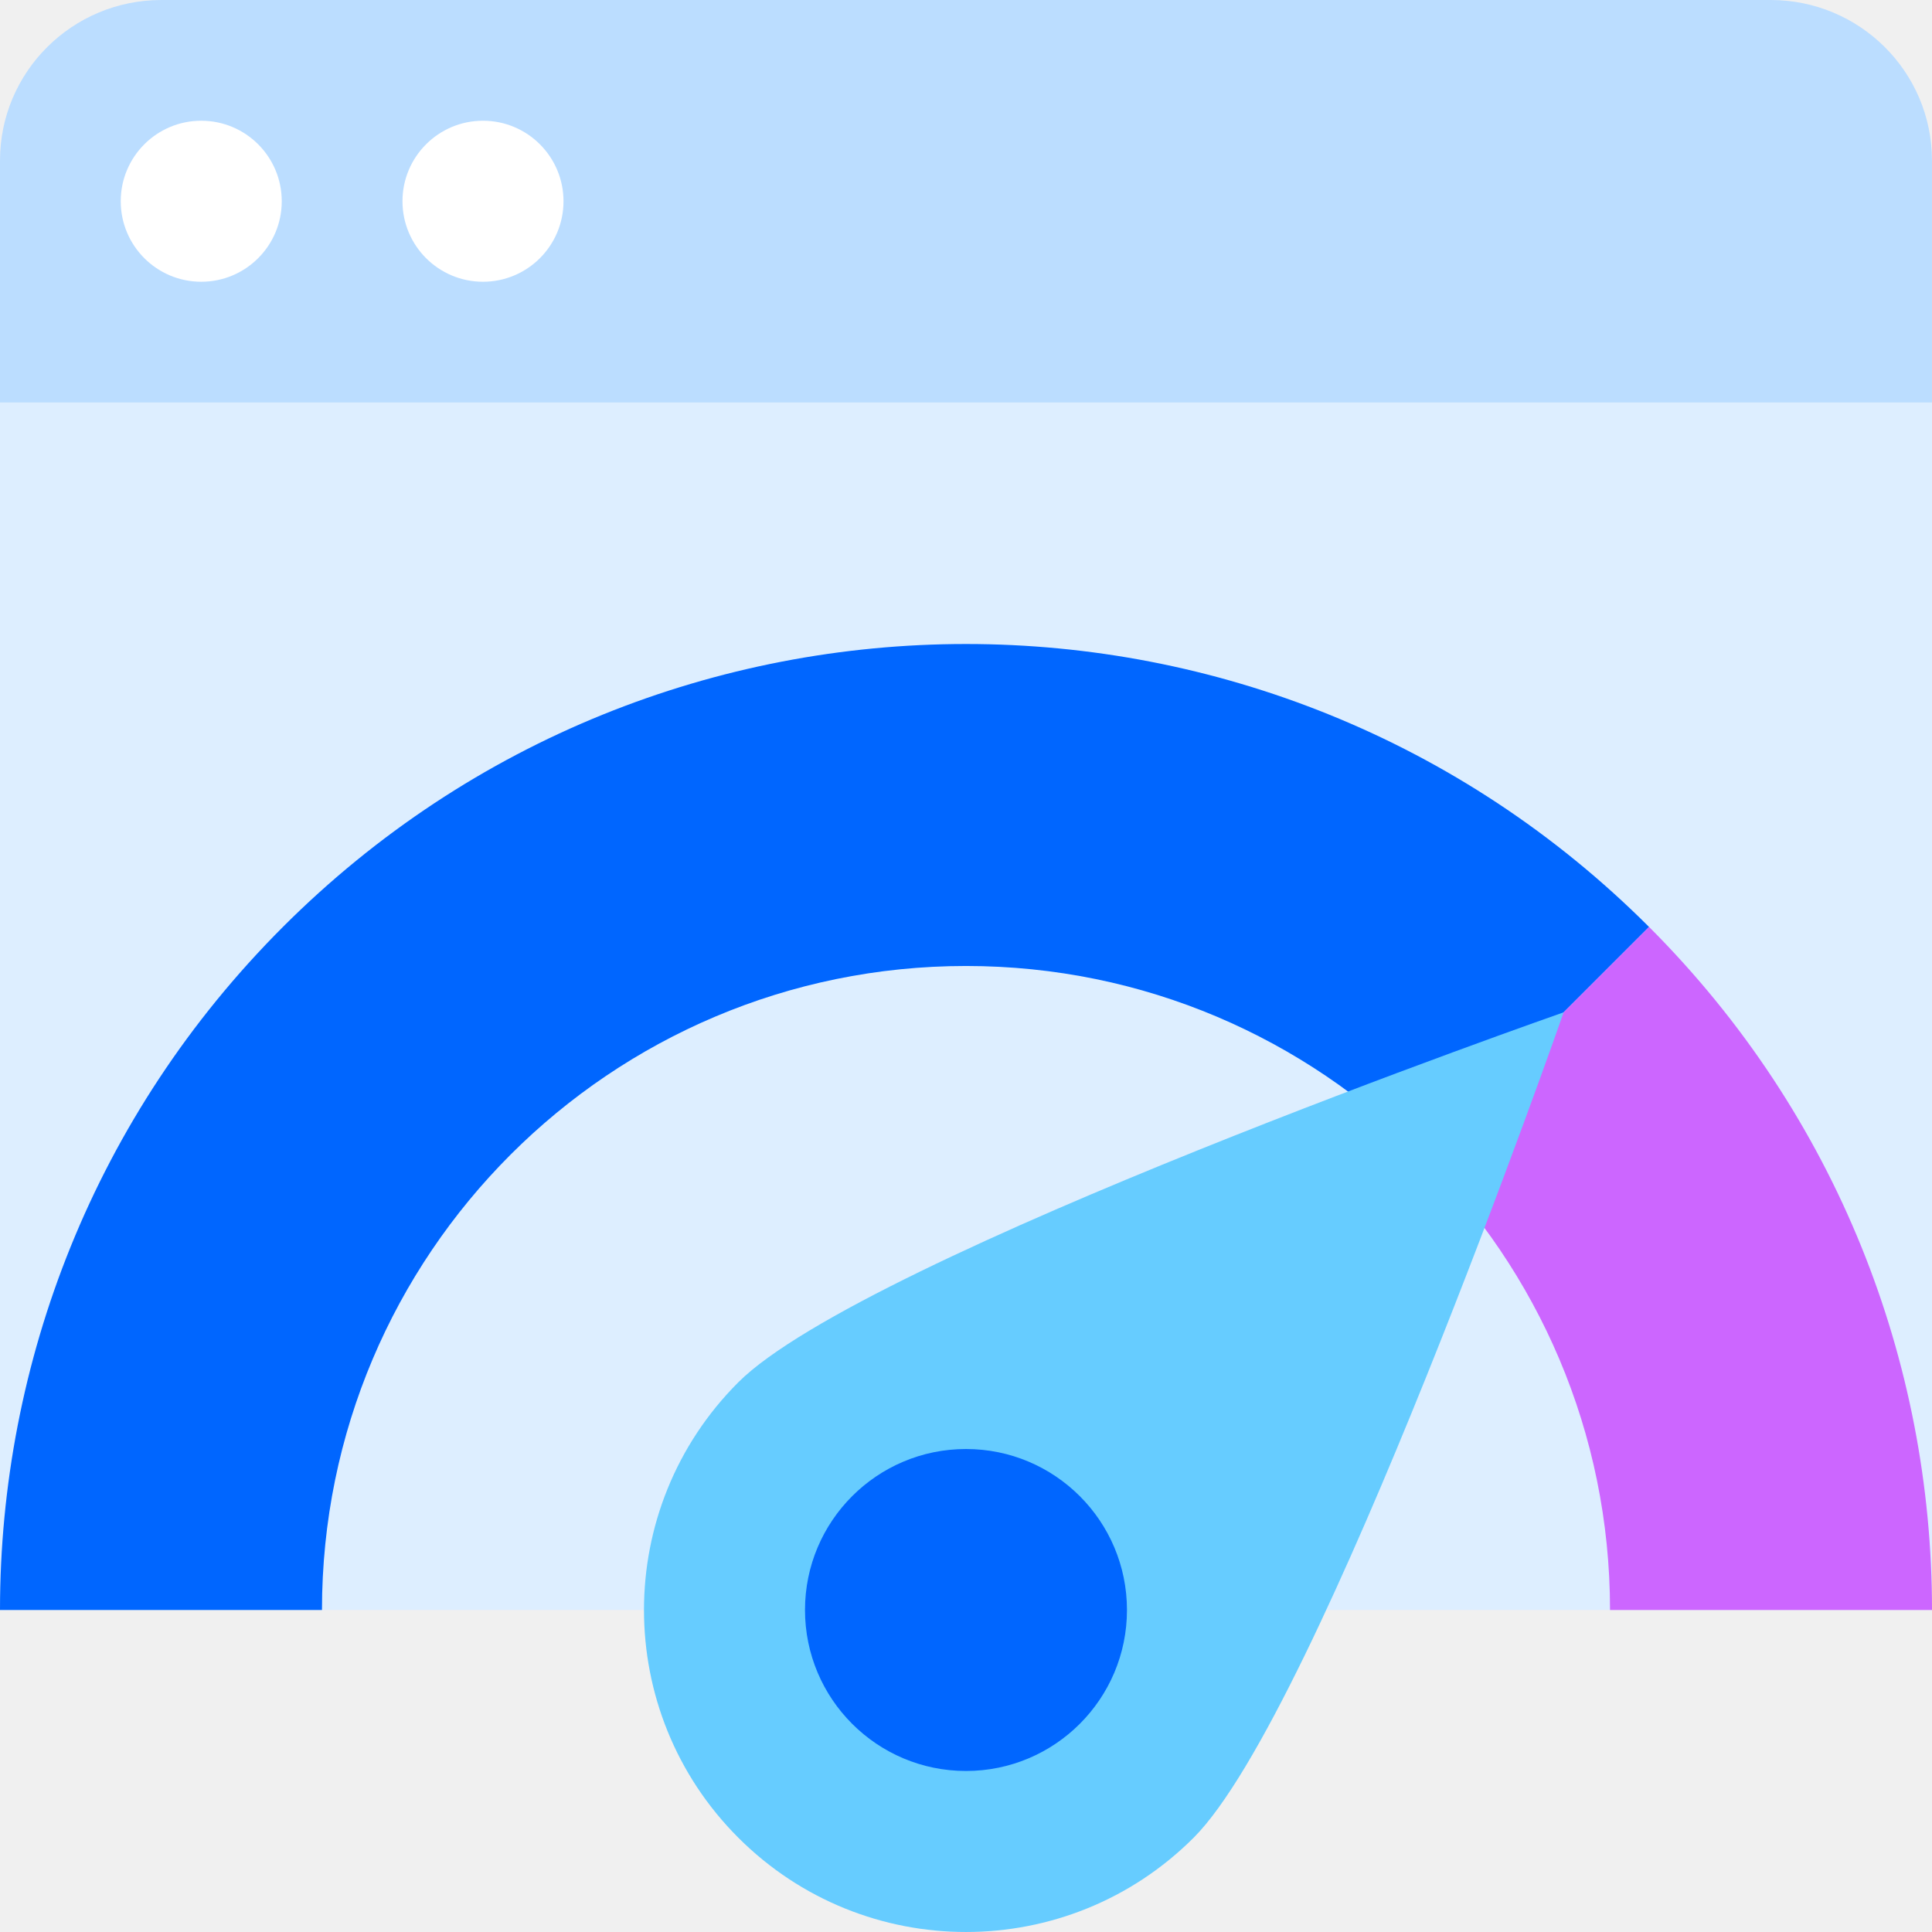
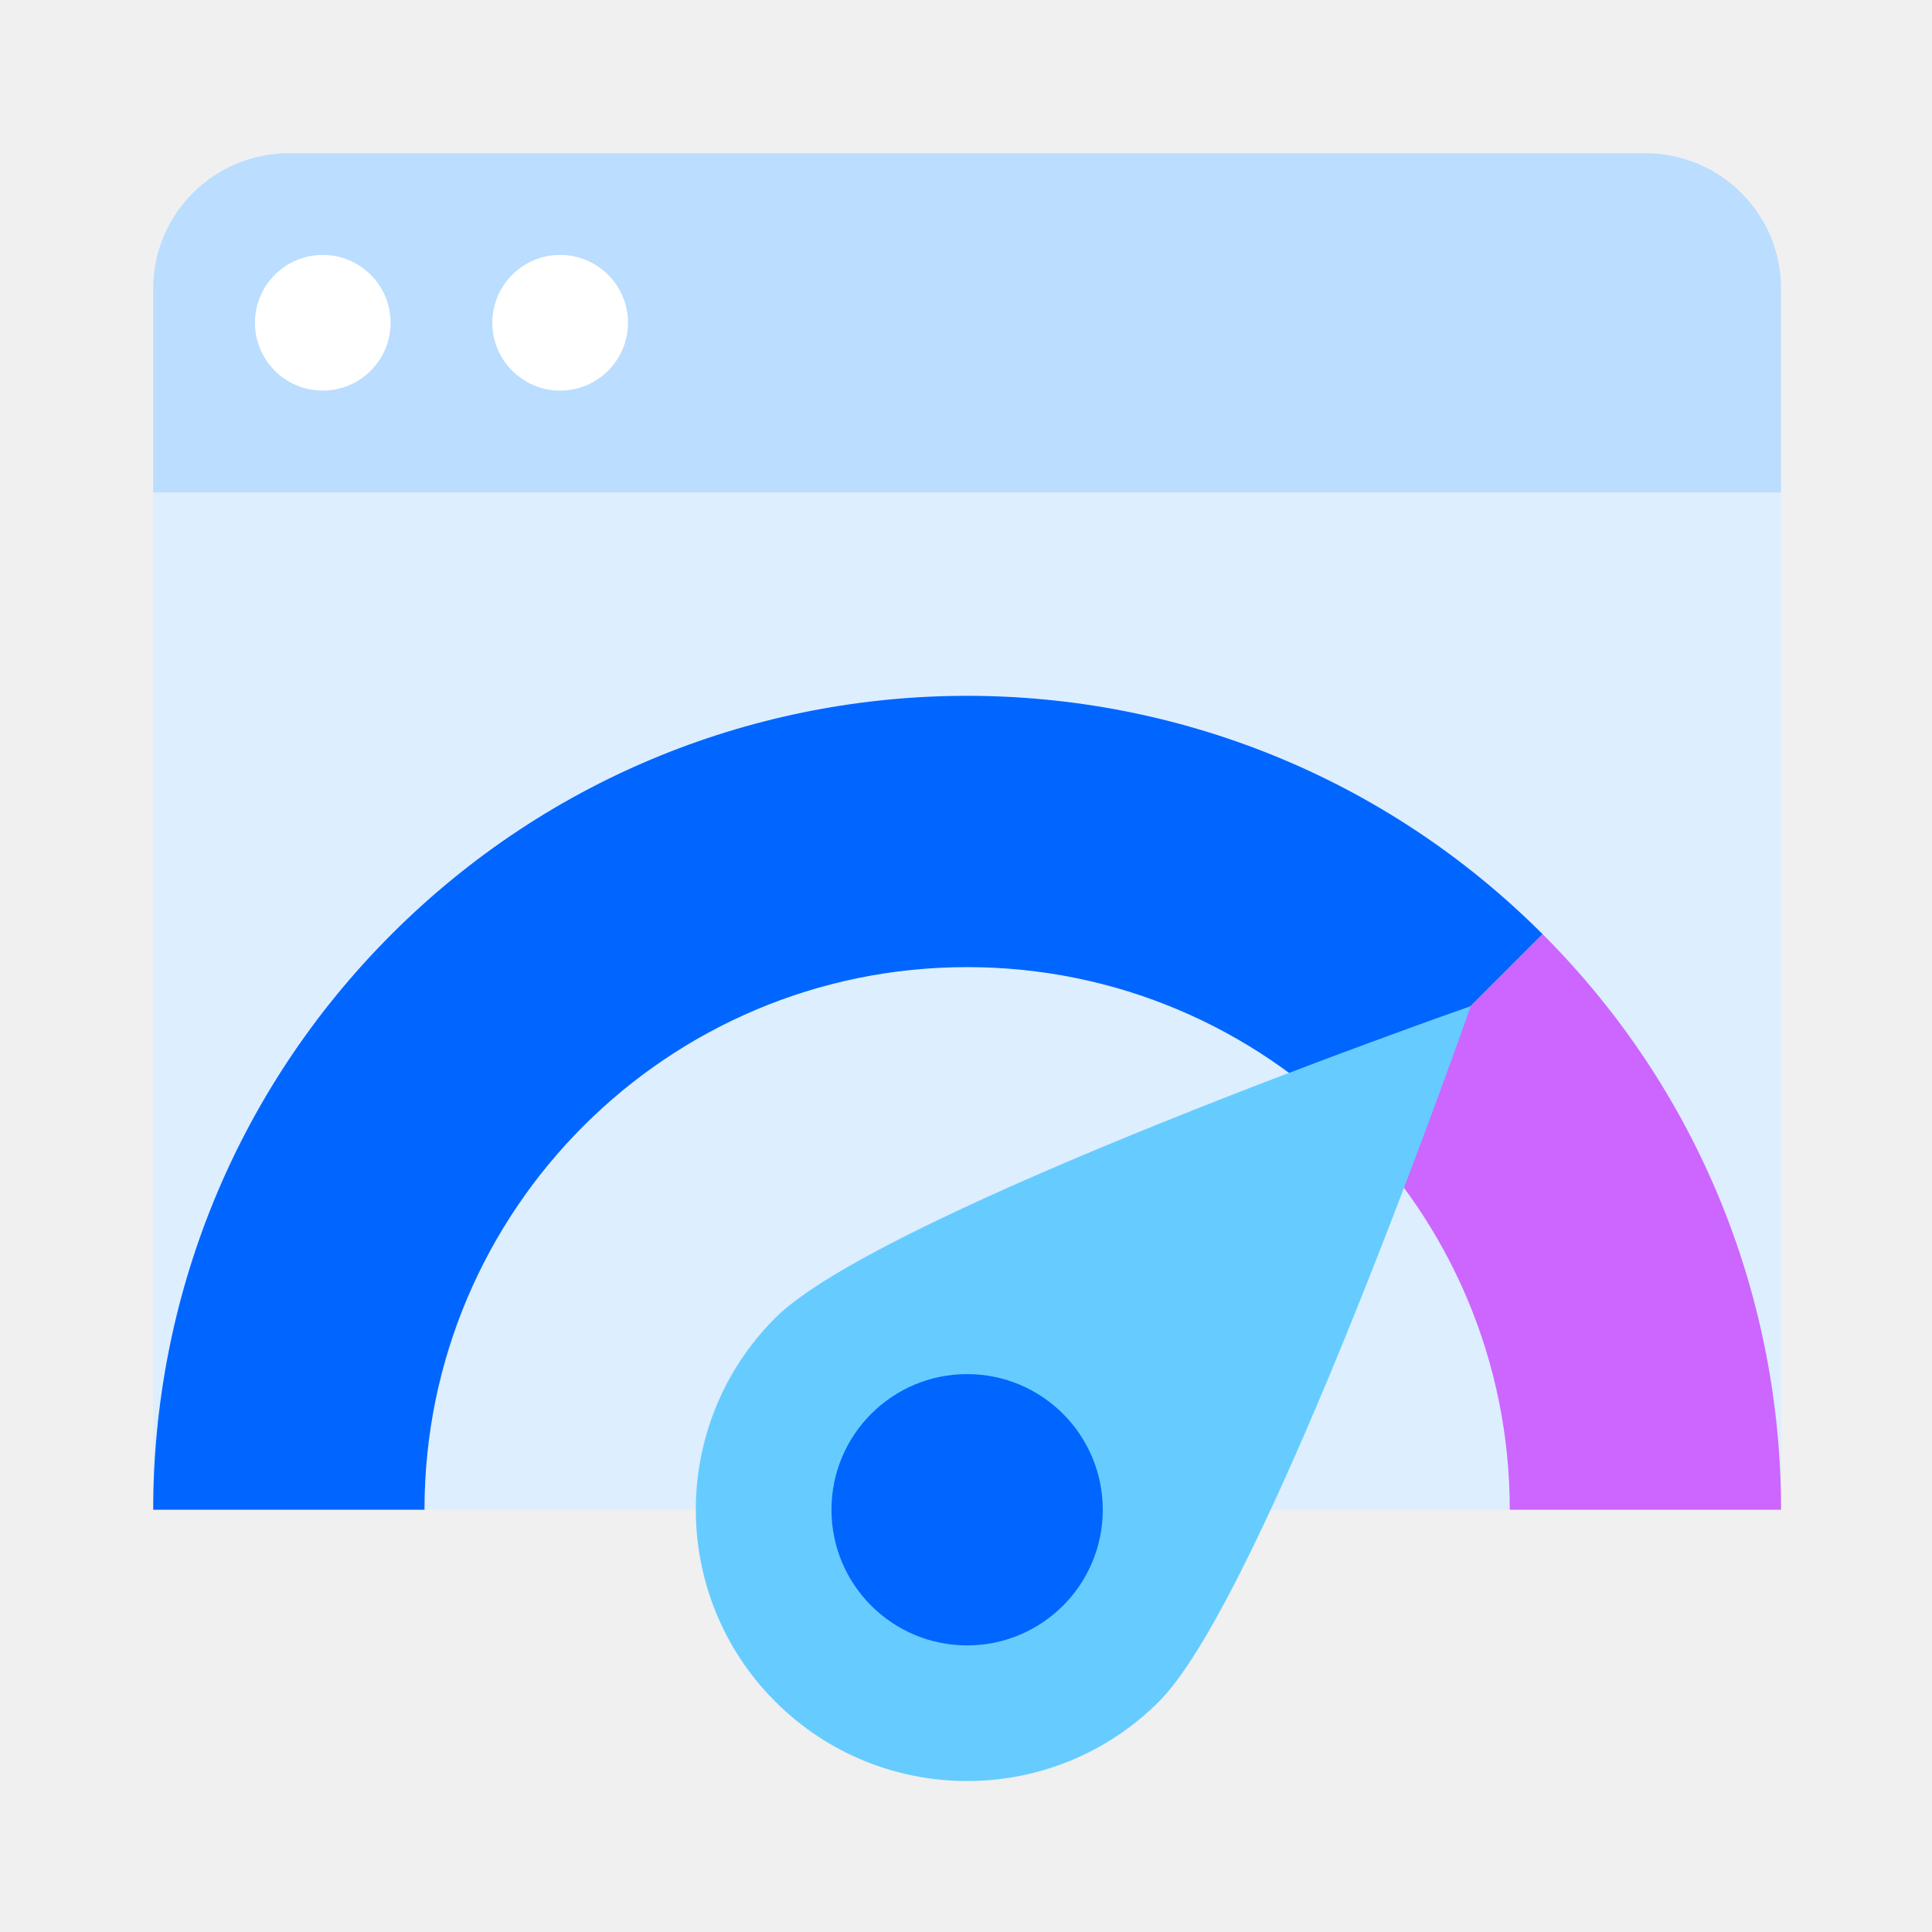
- <svg xmlns="http://www.w3.org/2000/svg" id="Layer_2" data-name="Layer 2" viewBox="0 0 577.85 577.85">
-   <defs>
-     <style>
-       .cls-1 {
-         fill: #6cf;
-       }
- 
-       .cls-1, .cls-2, .cls-3, .cls-4, .cls-5, .cls-6 {
-         fill-rule: evenodd;
-         stroke-width: 0px;
-       }
- 
-       .cls-2 {
-         fill: #06f;
-       }
- 
-       .cls-3 {
-         fill: #bdf;
-       }
- 
-       .cls-4 {
-         fill: #c6f;
-       }
- 
-       .cls-5 {
-         fill: #def;
-       }
- 
-       .cls-6 {
-         fill: #fff;
-       }
-     </style>
-   </defs>
-   <g id="Layer_1-2" data-name="Layer 1">
-     <g>
-       <path class="cls-5" d="M0,120.39h577.85v361.15H0V120.39Z" />
-       <path class="cls-3" d="M577.85,120.39H0V48.03C0,21.51,21.6,0,48.27,0h481.3c26.66,0,48.27,21.48,48.27,48.03v72.35Z" />
-       <path class="cls-6" d="M144.46,84.27c-13.3,0-24.08-10.78-24.08-24.08s10.78-24.08,24.08-24.08,24.08,10.78,24.08,24.08-10.78,24.08-24.08,24.08ZM60.19,84.27c-13.3,0-24.08-10.78-24.08-24.08s10.78-24.08,24.08-24.08,24.08,10.78,24.08,24.08-10.78,24.08-24.08,24.08Z" />
-       <path class="cls-2" d="M96.31,481.54H0c0-73.94,28.21-147.88,84.62-204.3,112.83-112.83,295.77-112.83,408.6,0l-68.1,68.1c-34.86-34.86-83.01-56.42-136.2-56.42-106.38,0-192.62,86.24-192.62,192.62h0Z" />
-       <path class="cls-4" d="M481.54,481.54h96.31c0-73.94-28.21-147.88-84.62-204.3l-68.1,68.1c34.86,34.86,56.42,83.01,56.42,136.2Z" />
-       <path class="cls-1" d="M220.82,549.64c-37.61-37.61-37.61-98.59,0-136.2,37.61-37.61,246.86-110.66,246.86-110.66,0,0-73.05,209.25-110.66,246.86-37.61,37.61-98.59,37.61-136.2,0h0Z" />
-       <path class="cls-2" d="M288.92,529.69c-26.59,0-48.15-21.56-48.15-48.15,0-26.59,21.56-48.15,48.15-48.15s48.15,21.56,48.15,48.15-21.56,48.15-48.15,48.15Z" />
-     </g>
-   </g>
+ <svg xmlns="http://www.w3.org/2000/svg" width="128" height="128" viewBox="0 0 128 128" fill="none">
+   <path fill-rule="evenodd" clip-rule="evenodd" d="M10.15 32.62H118V100.025H10.15V32.62Z" fill="#DDEEFF" />
+   <path fill-rule="evenodd" clip-rule="evenodd" d="M118 32.62H10.15V19.114C10.15 14.165 14.181 10.15 19.159 10.15H108.989C113.965 10.15 117.998 14.159 117.998 19.114V32.618L118 32.62Z" fill="#BBDDFF" />
+   <path fill-rule="evenodd" clip-rule="evenodd" d="M37.112 25.878C34.63 25.878 32.618 23.866 32.618 21.384C32.618 18.902 34.63 16.89 37.112 16.89C39.594 16.89 41.606 18.902 41.606 21.384C41.606 23.866 39.594 25.878 37.112 25.878ZM21.384 25.878C18.901 25.878 16.89 23.866 16.89 21.384C16.89 18.902 18.901 16.89 21.384 16.89C23.866 16.89 25.878 18.902 25.878 21.384C25.878 23.866 23.866 25.878 21.384 25.878Z" fill="white" />
+   <path fill-rule="evenodd" clip-rule="evenodd" d="M28.125 100.025H10.15C10.15 86.225 15.415 72.424 25.944 61.894C47.002 40.836 81.146 40.836 102.205 61.894L89.495 74.605C82.988 68.098 74.001 64.074 64.074 64.074C44.219 64.074 28.123 80.17 28.123 100.025H28.125Z" fill="#0066FF" />
+   <path fill-rule="evenodd" clip-rule="evenodd" d="M100.025 100.025H118C118 86.225 112.735 72.424 102.207 61.894L89.496 74.605C96.003 81.111 100.027 90.097 100.027 100.025H100.025Z" fill="#CC66FF" />
+   <path fill-rule="evenodd" clip-rule="evenodd" d="M51.364 112.735C44.344 105.715 44.344 94.334 51.364 87.314C58.383 80.295 97.438 66.661 97.438 66.661C97.438 66.661 83.804 105.715 76.784 112.735C69.765 119.754 58.383 119.754 51.364 112.735Z" fill="#66CCFF" />
+   <path fill-rule="evenodd" clip-rule="evenodd" d="M64.074 109.012C59.111 109.012 55.087 104.988 55.087 100.025C55.087 95.062 59.111 91.038 64.074 91.038C69.037 91.038 73.061 95.062 73.061 100.025C73.061 104.988 69.037 109.012 64.074 109.012Z" fill="#0066FF" />
</svg>
